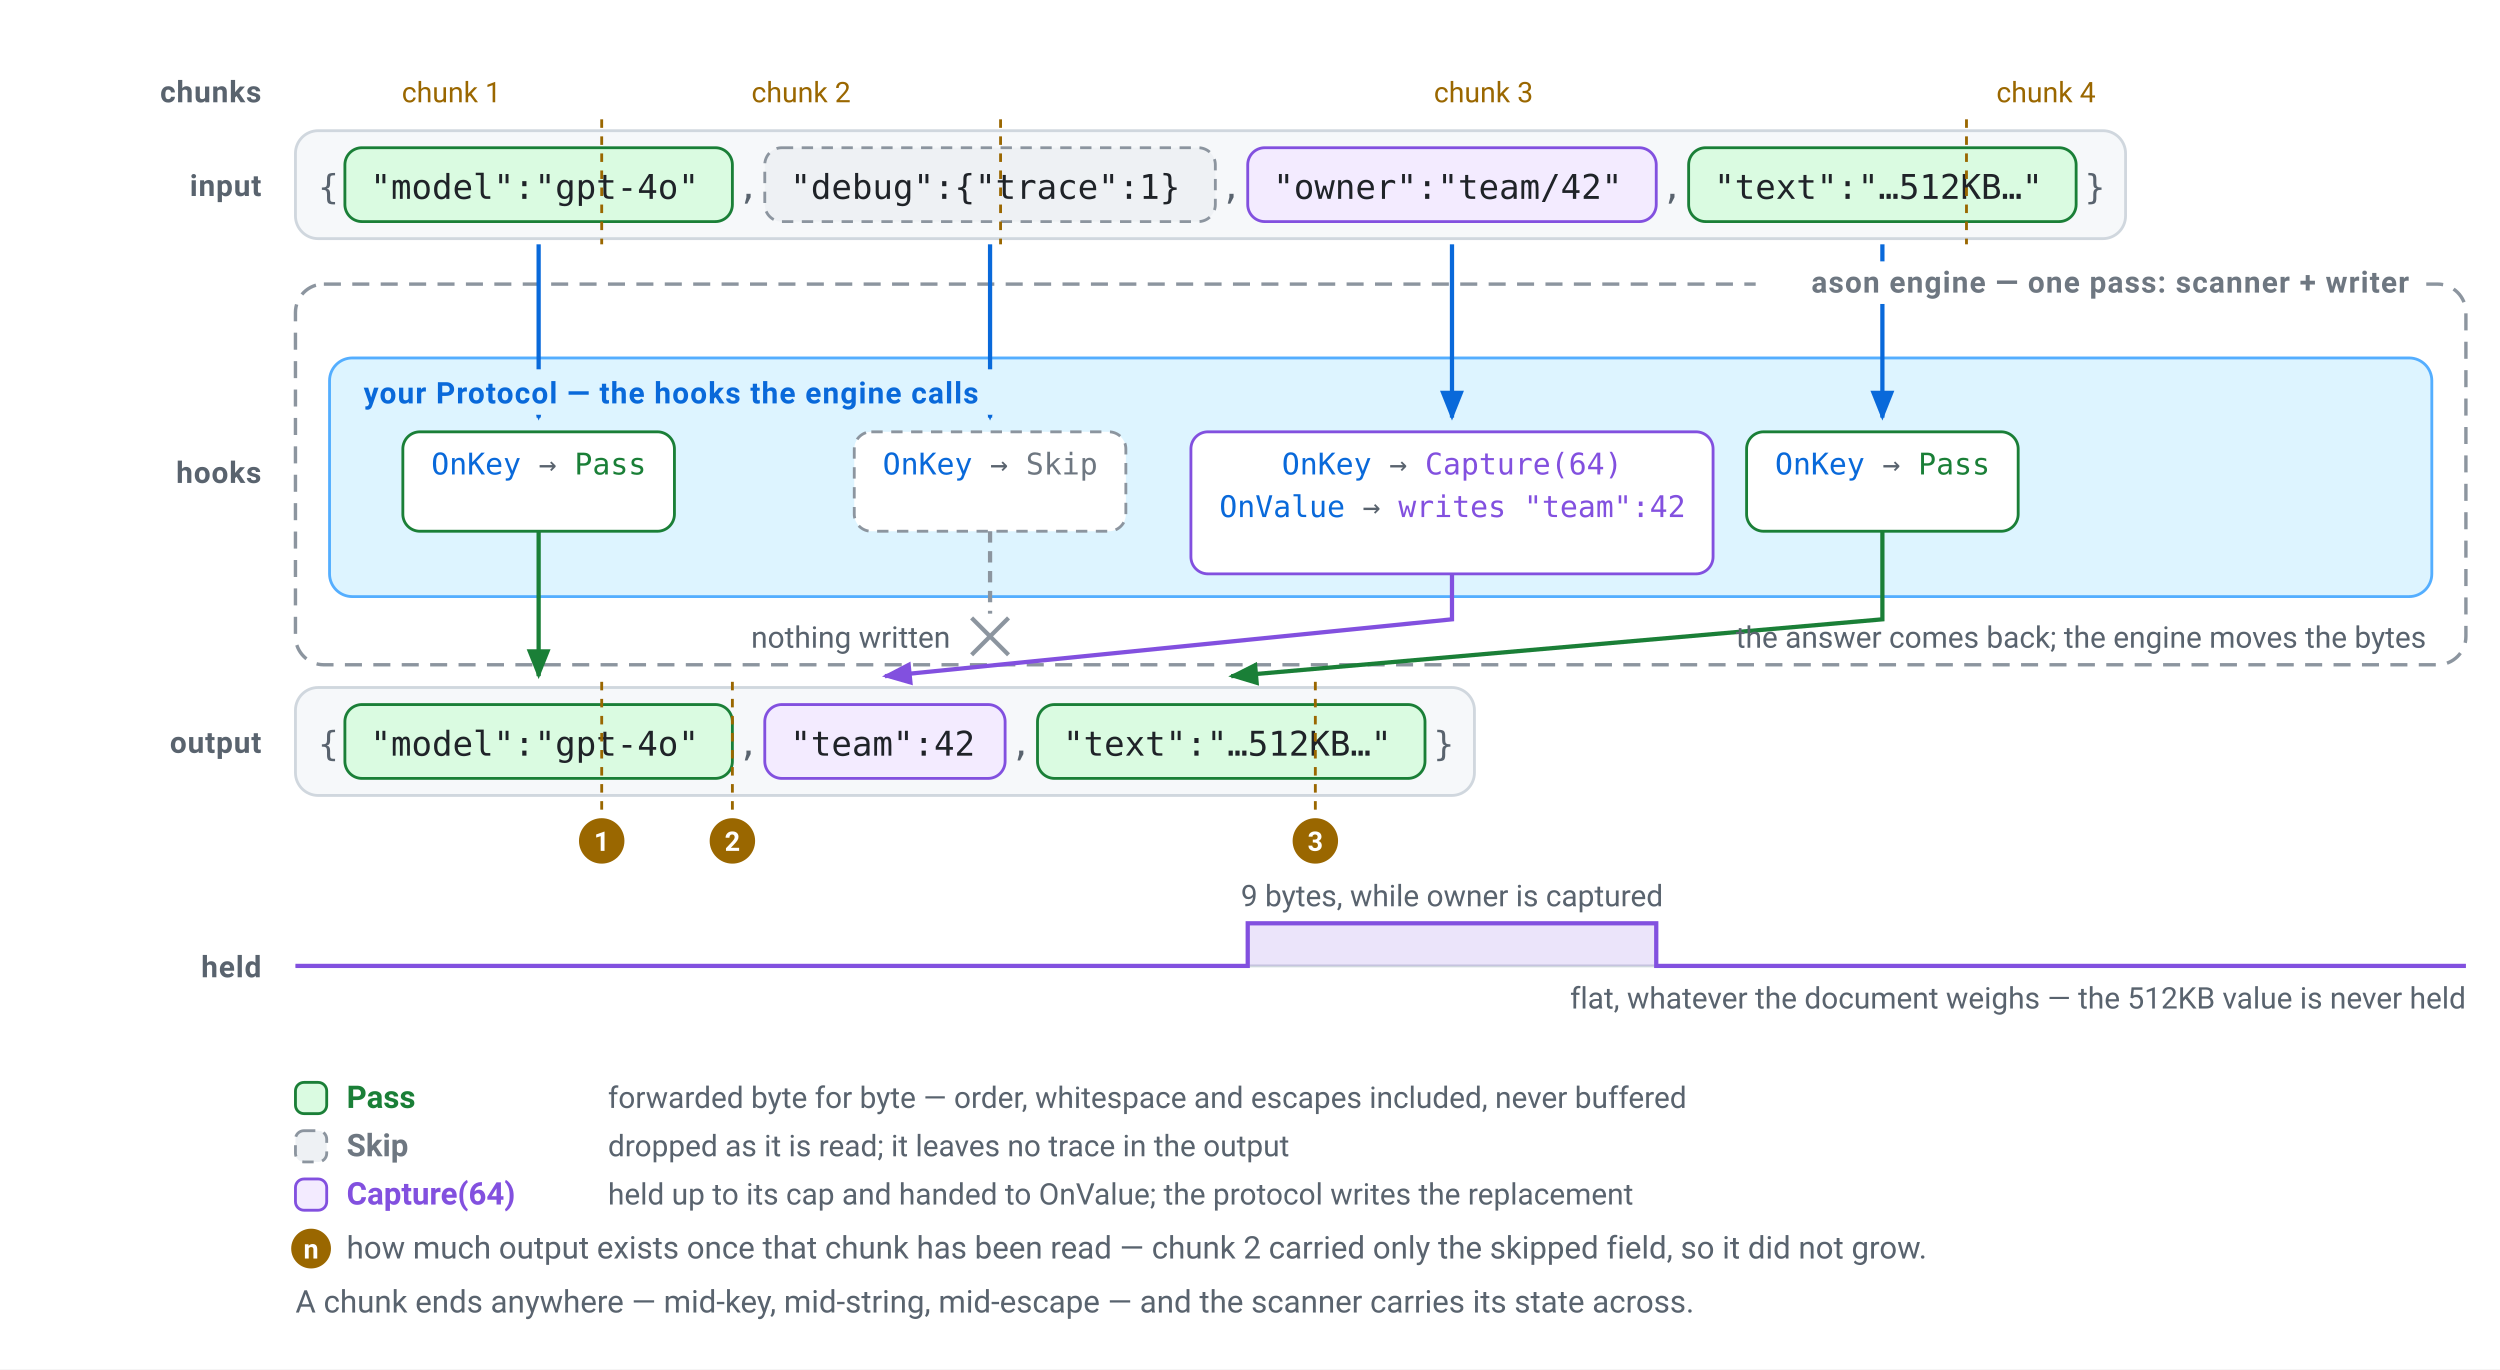
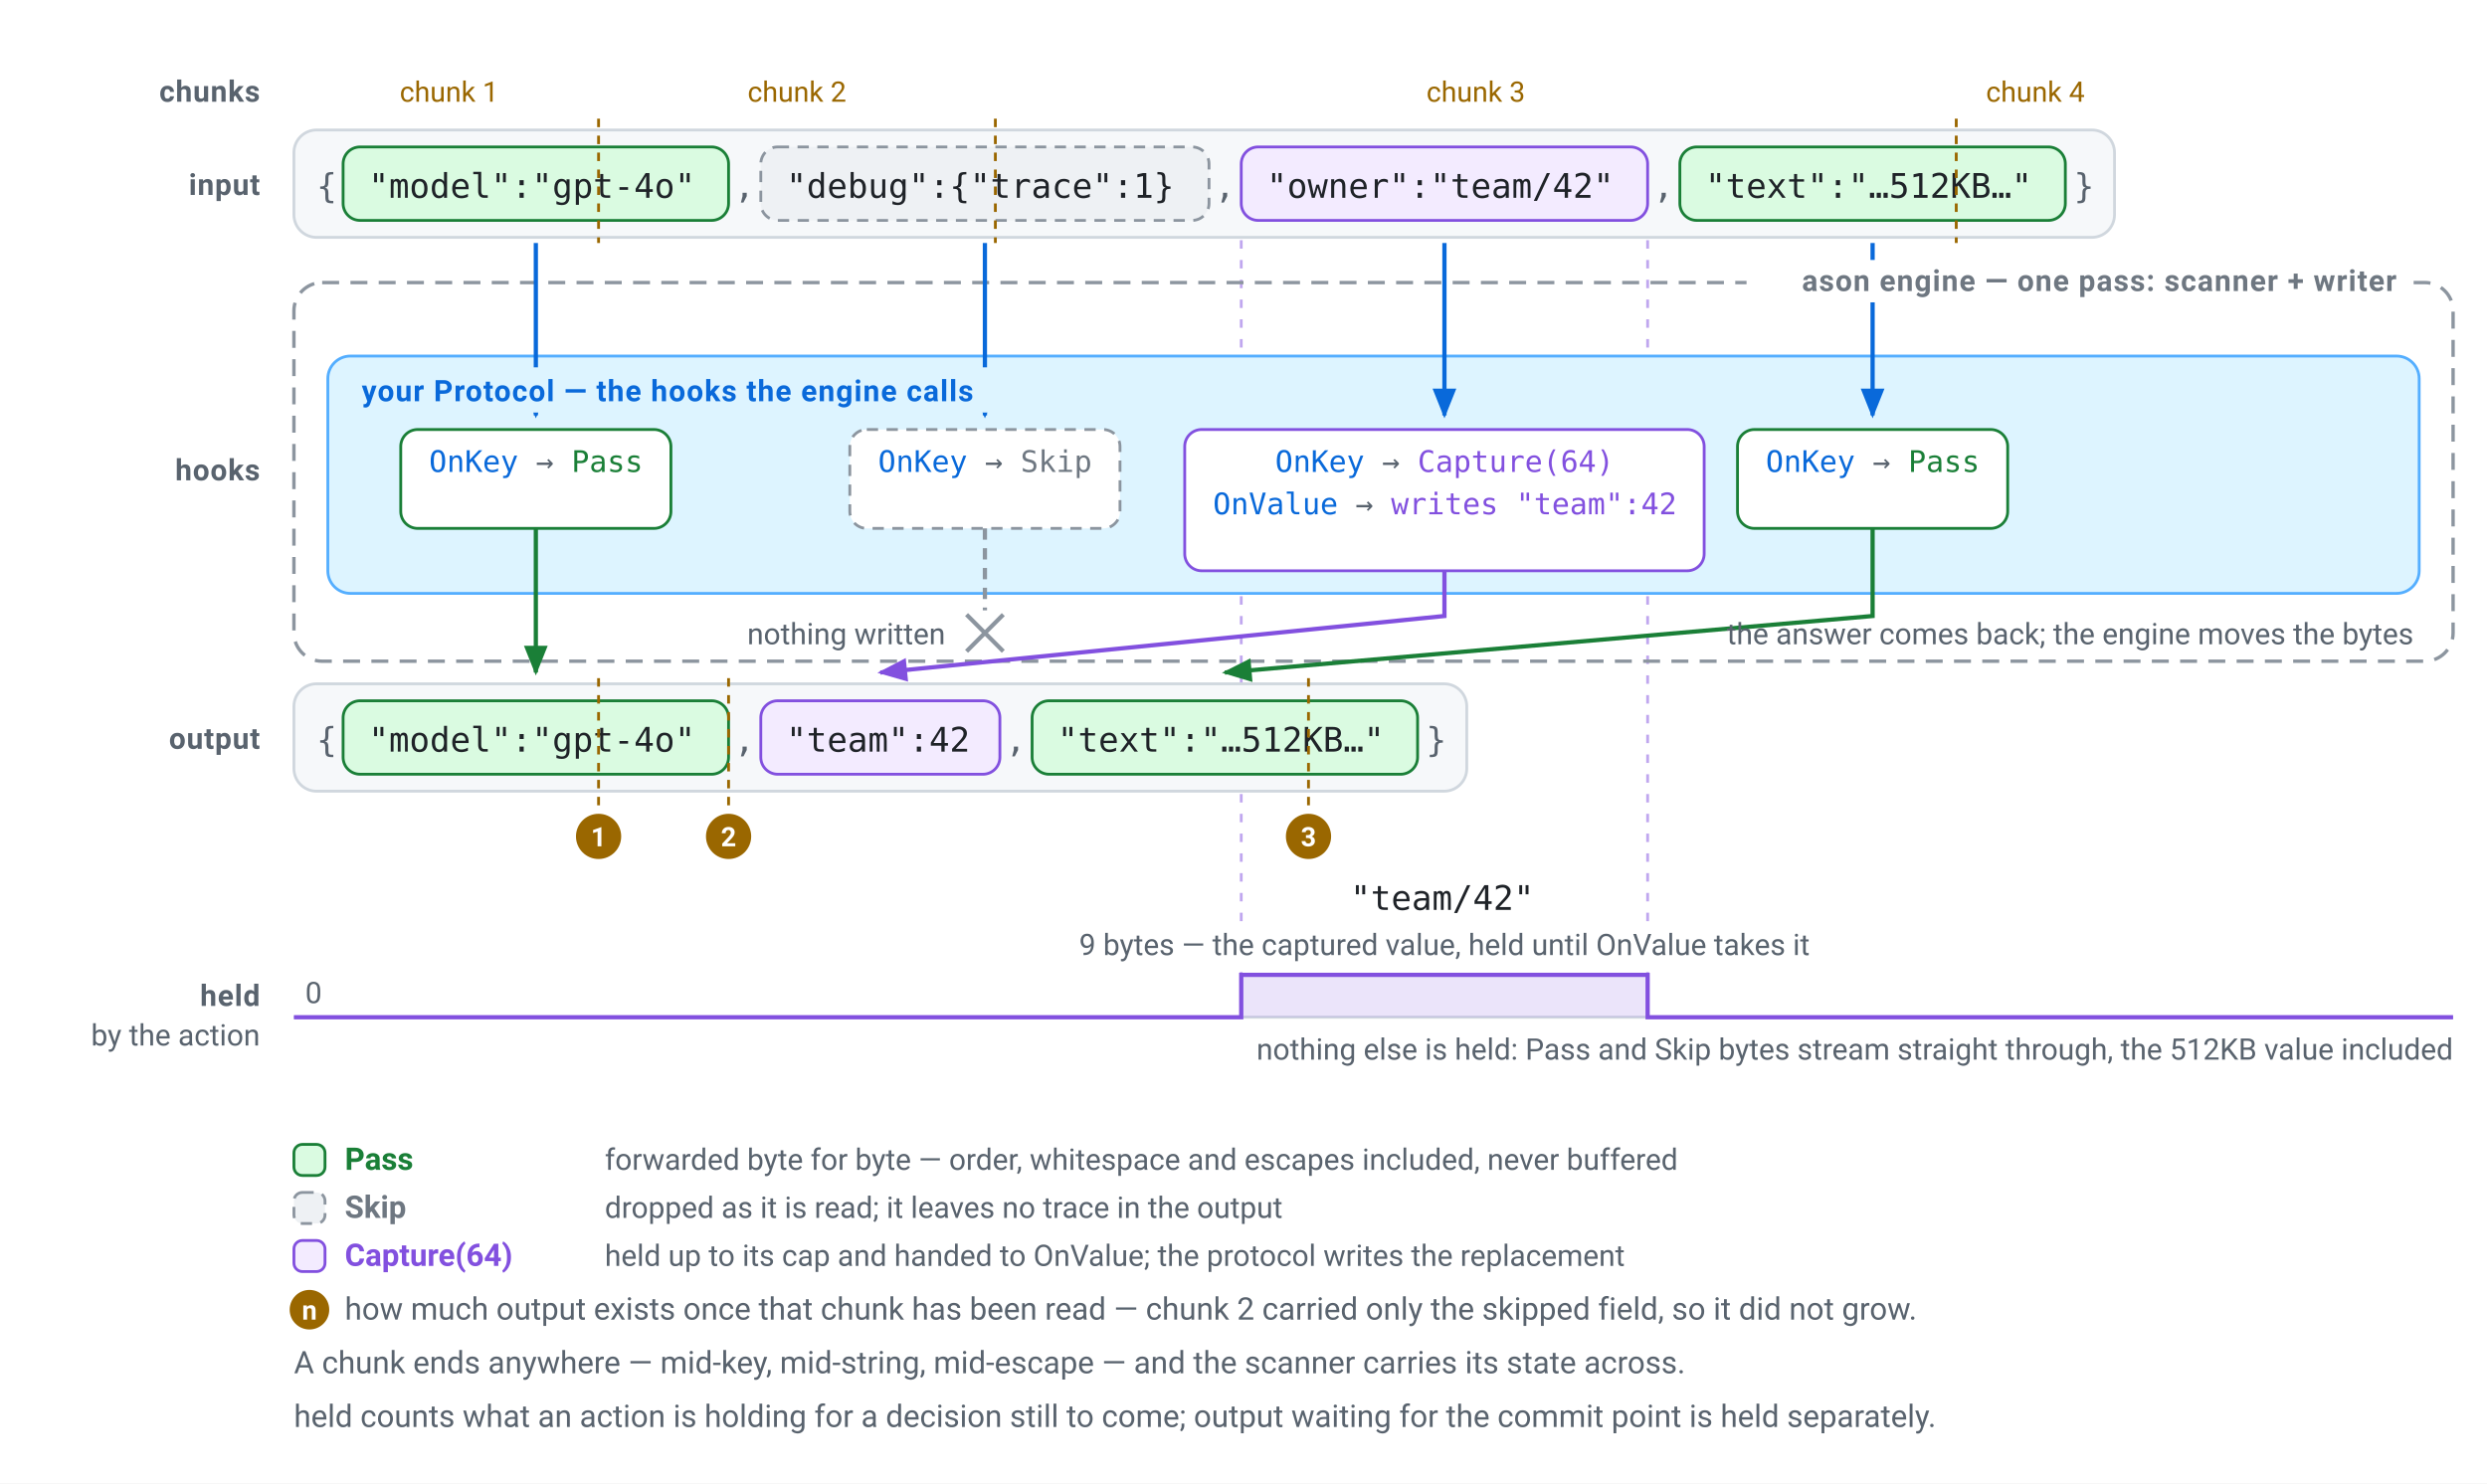
- <svg xmlns="http://www.w3.org/2000/svg" viewBox="0 0 880 482" width="880" height="482" role="img" aria-labelledby="t d">
+ <svg xmlns="http://www.w3.org/2000/svg" viewBox="0 0 880 525" width="880" height="525" role="img" aria-labelledby="t d">
  <style>
    .bg   { fill:#ffffff }
    .strip{ fill:#f6f8fa; stroke:#d0d7de; stroke-width:1 }
    .eng  { fill:none; stroke:#8c959f; stroke-width:1.2; stroke-dasharray:6 4 }
    .band { fill:#ddf4ff; stroke:#54aeff; stroke-width:1 }
    .bandfill { fill:#ddf4ff }
    .card { fill:#ffffff }
    text  { font-family:-apple-system,BlinkMacSystemFont,"Segoe UI",Roboto,Helvetica,Arial,sans-serif;
            fill:#1f2328 }
    .code { font-family:ui-monospace,SFMono-Regular,Menlo,Consolas,monospace; font-size:12px; fill:#1f2328 }
    .cd   { font-family:ui-monospace,SFMono-Regular,Menlo,Consolas,monospace; font-size:10.5px }
    .punc { font-family:ui-monospace,SFMono-Regular,Menlo,Consolas,monospace; font-size:12px; fill:#59636e }
    .punc2{ font-family:ui-monospace,SFMono-Regular,Menlo,Consolas,monospace; font-size:10.5px; fill:#59636e }
    .side { font-size:10.5px; fill:#59636e; font-weight:600; letter-spacing:.3px }
    .s    { font-size:10.5px; fill:#59636e }
    .note { font-size:11px; fill:#59636e }
    .pill { font-size:11px; font-weight:600 }
    .ttl  { font-size:10.5px; font-weight:700; letter-spacing:.4px }
    .cpass{ fill:#dafbe1; stroke:#1a7f37 }
    .ccap { fill:#f3ebff; stroke:#8250df }
    .cskip{ fill:#eef1f4; stroke:#8c959f; stroke-dasharray:4 3 }
    .bpass{ stroke:#1a7f37 } .bcap { stroke:#8250df } .bskip{ stroke:#8c959f; stroke-dasharray:4 3 }
    .kpass{ fill:#1a7f37 } .kcap { fill:#8250df } .kskip{ fill:#6e7781 }
    .hook { fill:#0969da } .khook{ fill:#0969da } .lhook{ stroke:#0969da }
    .lpass{ stroke:#1a7f37 } .lcap { stroke:#8250df } .lskip{ stroke:#8c959f }
    .keng { fill:#6e7781 }
    .flow { fill:none; stroke-width:1.5 }
    .chunk{ stroke:#9a6700; stroke-width:1; stroke-dasharray:3 3; fill:none }
    .cmark{ fill:#9a6700; font-size:10px }
    .cnum { fill:#9a6700 }
    .cnumt{ fill:#ffffff; font-size:9.5px; font-weight:700 }
    .mem  { fill:#8250df; opacity:.16 }
    .memline { fill:none; stroke:#8250df; stroke-width:1.5 }
    .axis { stroke:#d0d7de; stroke-width:1 }
+     .guide{ fill:none; stroke:#8250df; stroke-width:1; stroke-dasharray:3 4; opacity:.5 }

    @media (prefers-color-scheme: dark) {
      .bg   { fill:#0d1117 }
      .strip{ fill:#161b22; stroke:#30363d }
      .eng  { stroke:#6e7681 }
      .band { fill:#0c2135; stroke:#1f6feb }
      .bandfill { fill:#0c2135 }
      .card { fill:#0d1117 }
      text  { fill:#e6edf3 }
      .code { fill:#e6edf3 }
      .punc, .punc2, .side, .s, .note { fill:#9198a1 }
      .cpass{ fill:#0f2a1a; stroke:#3fb950 }
      .ccap { fill:#221a33; stroke:#ab7df8 }
      .cskip{ fill:#171c22; stroke:#6e7681 }
      .bpass{ stroke:#3fb950 } .bcap { stroke:#ab7df8 } .bskip{ stroke:#6e7681 }
      .kpass{ fill:#3fb950 } .kcap { fill:#ab7df8 } .kskip{ fill:#8b949e }
      .hook, .khook { fill:#4493f8 } .lhook{ stroke:#4493f8 }
      .keng { fill:#8b949e }
      .lpass{ stroke:#3fb950 } .lcap { stroke:#ab7df8 } .lskip{ stroke:#6e7681 }
      .chunk{ stroke:#d29922 } .cmark{ fill:#d29922 } .cnum { fill:#d29922 }
      .cnumt{ fill:#0d1117 }
      .mem  { fill:#ab7df8; opacity:.22 } .memline { stroke:#ab7df8 }
      .axis { stroke:#30363d }
+       .guide{ stroke:#ab7df8; opacity:.55 }
    }
  </style>
  <defs>
    <marker id="mp" viewBox="0 0 10 8" refX="9" refY="4" markerWidth="7" markerHeight="6" orient="auto">
      <path d="M0 0 L10 4 L0 8 z" class="kpass" />
    </marker>
    <marker id="mc" viewBox="0 0 10 8" refX="9" refY="4" markerWidth="7" markerHeight="6" orient="auto">
      <path d="M0 0 L10 4 L0 8 z" class="kcap" />
    </marker>
    <marker id="mh" viewBox="0 0 10 8" refX="9" refY="4" markerWidth="7" markerHeight="6" orient="auto">
      <path d="M0 0 L10 4 L0 8 z" class="khook" />
    </marker>
  </defs>
-   <rect class="bg" x="0" y="0" width="880" height="482" />
+   <rect class="bg" x="0" y="0" width="880" height="525" />
+   <path class="guide" d="M439.2 78 L439.2 345" />
+   <path class="guide" d="M583.0 78 L583.0 345" />
  <text class="side" x="92" y="36" text-anchor="end">chunks</text>
  <text class="side" x="92" y="69" text-anchor="end">input</text>
  <text class="side" x="92" y="170" text-anchor="end">hooks</text>
  <text class="side" x="92" y="265" text-anchor="end">output</text>
-   <text class="side" x="92" y="344" text-anchor="end">held</text>
+   <text class="side" x="92" y="356" text-anchor="end">held</text>
+   <text class="s" x="92" y="370" text-anchor="end">by the action</text>
  <rect class="strip" x="104" y="46" width="644.2" height="38" rx="8" />
  <text class="punc" x="112.0" y="70.0" textLength="7.4" lengthAdjust="spacingAndGlyphs">{</text>
  <rect class="cpass" x="121.4" y="52" width="136.4" height="26" rx="6" />
  <text class="code" x="130.4" y="70.0" textLength="118.4" lengthAdjust="spacingAndGlyphs">"model":"gpt-4o"</text>
  <text class="punc" x="259.8" y="70.0" textLength="7.4" lengthAdjust="spacingAndGlyphs">,</text>
  <rect class="cskip" x="269.2" y="52" width="158.6" height="26" rx="6" />
  <text class="code" x="278.2" y="70.0" textLength="140.6" lengthAdjust="spacingAndGlyphs">"debug":{"trace":1}</text>
  <text class="punc" x="429.8" y="70.0" textLength="7.4" lengthAdjust="spacingAndGlyphs">,</text>
  <rect class="ccap" x="439.2" y="52" width="143.8" height="26" rx="6" />
  <text class="code" x="448.2" y="70.0" textLength="125.8" lengthAdjust="spacingAndGlyphs">"owner":"team/42"</text>
  <text class="punc" x="585.0" y="70.0" textLength="7.4" lengthAdjust="spacingAndGlyphs">,</text>
  <rect class="cpass" x="594.4" y="52" width="136.4" height="26" rx="6" />
  <text class="code" x="603.4" y="70.0" textLength="118.4" lengthAdjust="spacingAndGlyphs">"text":"…512KB…"</text>
  <text class="punc" x="733.8" y="70.0" textLength="7.4" lengthAdjust="spacingAndGlyphs">}</text>
  <path class="chunk" d="M211.8 42 L211.8 86" />
  <path class="chunk" d="M352.2 42 L352.2 86" />
  <path class="chunk" d="M692.2 42 L692.2 86" />
  <text class="cmark" x="158.9" y="36" text-anchor="middle">chunk 1</text>
  <text class="cmark" x="282.0" y="36" text-anchor="middle">chunk 2</text>
  <text class="cmark" x="522.2" y="36" text-anchor="middle">chunk 3</text>
  <text class="cmark" x="720.2" y="36" text-anchor="middle">chunk 4</text>
  <rect class="eng" x="104" y="100" width="764" height="134" rx="10" />
  <rect class="band" x="116" y="126" width="740" height="84" rx="8" />
  <path class="flow lhook" d="M189.6 86 L189.6 147" marker-end="url(#mh)" />
  <rect class="card bpass" x="141.8" y="152" width="95.6" height="35" rx="6" />
  <text class="cd hook" x="151.8" y="167.0" textLength="31.5" lengthAdjust="spacingAndGlyphs">OnKey</text>
  <text class="cd punc2" x="189.6" y="167.0" textLength="6.3" lengthAdjust="spacingAndGlyphs">→</text>
  <text class="cd kpass" x="202.2" y="167.0" textLength="25.2" lengthAdjust="spacingAndGlyphs">Pass</text>
  <path class="flow lpass" d="M189.6 187 L189.6 218 L189.6 238" marker-end="url(#mp)" />
  <path class="flow lhook" d="M348.5 86 L348.5 147" marker-end="url(#mh)" />
  <rect class="card bskip" x="300.7" y="152" width="95.6" height="35" rx="6" />
  <text class="cd hook" x="310.7" y="167.0" textLength="31.5" lengthAdjust="spacingAndGlyphs">OnKey</text>
  <text class="cd punc2" x="348.5" y="167.0" textLength="6.3" lengthAdjust="spacingAndGlyphs">→</text>
  <text class="cd kskip" x="361.1" y="167.0" textLength="25.2" lengthAdjust="spacingAndGlyphs">Skip</text>
  <path class="flow lskip" style="stroke-dasharray:4 3" d="M348.5 187 L348.5 216" />
  <path class="flow lskip" d="M342.0 217.5 L355.0 230.5 M355.0 217.5 L342.0 230.5" />
  <text class="s" x="334.5" y="228.0" text-anchor="end">nothing written</text>
  <path class="flow lhook" d="M511.1 86 L511.1 147" marker-end="url(#mh)" />
  <rect class="card bcap" x="419.2" y="152" width="183.8" height="50" rx="6" />
  <text class="cd hook" x="451.2" y="167.0" textLength="31.5" lengthAdjust="spacingAndGlyphs">OnKey</text>
  <text class="cd punc2" x="489.0" y="167.0" textLength="6.3" lengthAdjust="spacingAndGlyphs">→</text>
  <text class="cd kcap" x="501.6" y="167.0" textLength="69.3" lengthAdjust="spacingAndGlyphs">Capture(64)</text>
  <text class="cd hook" x="429.2" y="182.0" textLength="44.1" lengthAdjust="spacingAndGlyphs">OnValue</text>
  <text class="cd punc2" x="479.6" y="182.0" textLength="6.3" lengthAdjust="spacingAndGlyphs">→</text>
  <text class="cd kcap" x="492.2" y="182.0" textLength="100.8" lengthAdjust="spacingAndGlyphs">writes "team":42</text>
  <path class="flow lcap" d="M511.1 202 L511.1 218 L311.5 238" marker-end="url(#mc)" />
  <path class="flow lhook" d="M662.6 86 L662.6 147" marker-end="url(#mh)" />
  <rect class="card bpass" x="614.8" y="152" width="95.6" height="35" rx="6" />
  <text class="cd hook" x="624.8" y="167.0" textLength="31.5" lengthAdjust="spacingAndGlyphs">OnKey</text>
  <text class="cd punc2" x="662.6" y="167.0" textLength="6.3" lengthAdjust="spacingAndGlyphs">→</text>
  <text class="cd kpass" x="675.2" y="167.0" textLength="25.2" lengthAdjust="spacingAndGlyphs">Pass</text>
  <path class="flow lpass" d="M662.6 187 L662.6 218 L433.4 238" marker-end="url(#mp)" />
  <rect class="strip" x="104" y="242" width="415.0" height="38" rx="8" />
  <text class="punc" x="112.0" y="266.0" textLength="7.4" lengthAdjust="spacingAndGlyphs">{</text>
  <rect class="cpass" x="121.4" y="248" width="136.4" height="26" rx="6" />
  <text class="code" x="130.4" y="266.0" textLength="118.4" lengthAdjust="spacingAndGlyphs">"model":"gpt-4o"</text>
  <text class="punc" x="259.8" y="266.0" textLength="7.4" lengthAdjust="spacingAndGlyphs">,</text>
  <rect class="ccap" x="269.2" y="248" width="84.6" height="26" rx="6" />
  <text class="code" x="278.2" y="266.0" textLength="66.6" lengthAdjust="spacingAndGlyphs">"team":42</text>
  <text class="punc" x="355.8" y="266.0" textLength="7.4" lengthAdjust="spacingAndGlyphs">,</text>
  <rect class="cpass" x="365.2" y="248" width="136.4" height="26" rx="6" />
  <text class="code" x="374.2" y="266.0" textLength="118.4" lengthAdjust="spacingAndGlyphs">"text":"…512KB…"</text>
  <text class="punc" x="504.6" y="266.0" textLength="7.4" lengthAdjust="spacingAndGlyphs">}</text>
  <path class="chunk" d="M211.8 240 L211.8 288" />
  <circle class="cnum" cx="211.8" cy="296" r="8" />
  <text class="cnumt" x="211.8" y="299.5" text-anchor="middle">1</text>
  <path class="chunk" d="M257.8 240 L257.8 288" />
  <circle class="cnum" cx="257.8" cy="296" r="8" />
  <text class="cnumt" x="257.8" y="299.5" text-anchor="middle">2</text>
  <path class="chunk" d="M463.0 240 L463.0 288" />
  <circle class="cnum" cx="463.0" cy="296" r="8" />
  <text class="cnumt" x="463.0" y="299.5" text-anchor="middle">3</text>
-   <path class="axis" d="M104 340 L868 340" />
-   <path class="mem" d="M104 340 L439.2 340 L439.2 325 L583.0 325 L583.0 340 L868 340 Z" />
-   <path class="memline" d="M104 340 L439.2 340 L439.2 325 L583.0 325 L583.0 340 L868 340" />
-   <text class="s" x="511.1" y="319" text-anchor="middle">9 bytes, while owner is captured</text>
-   <text class="s" x="868" y="355" text-anchor="end">flat, whatever the document weighs — the 512KB value is never held</text>
-   <rect class="cpass" x="104" y="381" width="11" height="11" rx="3" />
-   <text class="pill kpass" x="122" y="390">Pass</text>
-   <text class="s" x="214" y="390">forwarded byte for byte — order, whitespace and escapes included, never buffered</text>
-   <rect class="cskip" x="104" y="398" width="11" height="11" rx="3" />
-   <text class="pill kskip" x="122" y="407">Skip</text>
-   <text class="s" x="214" y="407">dropped as it is read; it leaves no trace in the output</text>
-   <rect class="ccap" x="104" y="415" width="11" height="11" rx="3" />
-   <text class="pill kcap" x="122" y="424">Capture(64)</text>
-   <text class="s" x="214" y="424">held up to its cap and handed to OnValue; the protocol writes the replacement</text>
-   <circle class="cnum" cx="109.5" cy="439.5" r="7" />
-   <text class="cnumt" x="109.5" y="443" text-anchor="middle">n</text>
-   <text class="note" x="122" y="443">how much output exists once that chunk has been read — chunk 2 carried only the skipped field, so it did not grow.</text>
-   <text class="note" x="104" y="462">A chunk ends anywhere — mid-key, mid-string, mid-escape — and the scanner carries its state across.</text>
+   <path class="axis" d="M104 360 L868 360" />
+   <path class="mem" d="M104 360 L439.2 360 L439.2 345 L583.0 345 L583.0 360 L868 360 Z" />
+   <path class="memline" d="M104 360 L439.2 360 L439.2 345 L583.0 345 L583.0 360 L868 360" />
+   <text class="code" x="477.8" y="322.0" textLength="66.6" lengthAdjust="spacingAndGlyphs">"team/42"</text>
+   <rect class="bg" x="354.3" y="327" width="313.5" height="15" />
+   <text class="s" x="511.1" y="338" text-anchor="middle">9 bytes — the captured value, held until OnValue takes it</text>
+   <text class="s" x="108" y="355">0</text>
+   <text class="s" x="868" y="375" text-anchor="end">nothing else is held: Pass and Skip bytes stream straight through, the 512KB value included</text>
+   <rect class="cpass" x="104" y="405" width="11" height="11" rx="3" />
+   <text class="pill kpass" x="122" y="414">Pass</text>
+   <text class="s" x="214" y="414">forwarded byte for byte — order, whitespace and escapes included, never buffered</text>
+   <rect class="cskip" x="104" y="422" width="11" height="11" rx="3" />
+   <text class="pill kskip" x="122" y="431">Skip</text>
+   <text class="s" x="214" y="431">dropped as it is read; it leaves no trace in the output</text>
+   <rect class="ccap" x="104" y="439" width="11" height="11" rx="3" />
+   <text class="pill kcap" x="122" y="448">Capture(64)</text>
+   <text class="s" x="214" y="448">held up to its cap and handed to OnValue; the protocol writes the replacement</text>
+   <circle class="cnum" cx="109.5" cy="463.5" r="7" />
+   <text class="cnumt" x="109.5" y="467" text-anchor="middle">n</text>
+   <text class="note" x="122" y="467">how much output exists once that chunk has been read — chunk 2 carried only the skipped field, so it did not grow.</text>
+   <text class="note" x="104" y="486">A chunk ends anywhere — mid-key, mid-string, mid-escape — and the scanner carries its state across.</text>
+   <text class="note" x="104" y="505">held counts what an action is holding for a decision still to come; output waiting for the commit point is held separately.</text>
  <text class="s" x="854" y="228" text-anchor="end">the answer comes back; the engine moves the bytes</text>
  <rect class="bg" x="618.0" y="92" width="236.0" height="15" />
  <text class="ttl keng" x="848" y="103" text-anchor="end">ason engine — one pass: scanner + writer</text>
  <rect class="bandfill" x="120" y="130" width="249.2" height="16" />
  <text class="ttl hook" x="128" y="142">your Protocol — the hooks the engine calls</text>
</svg>
